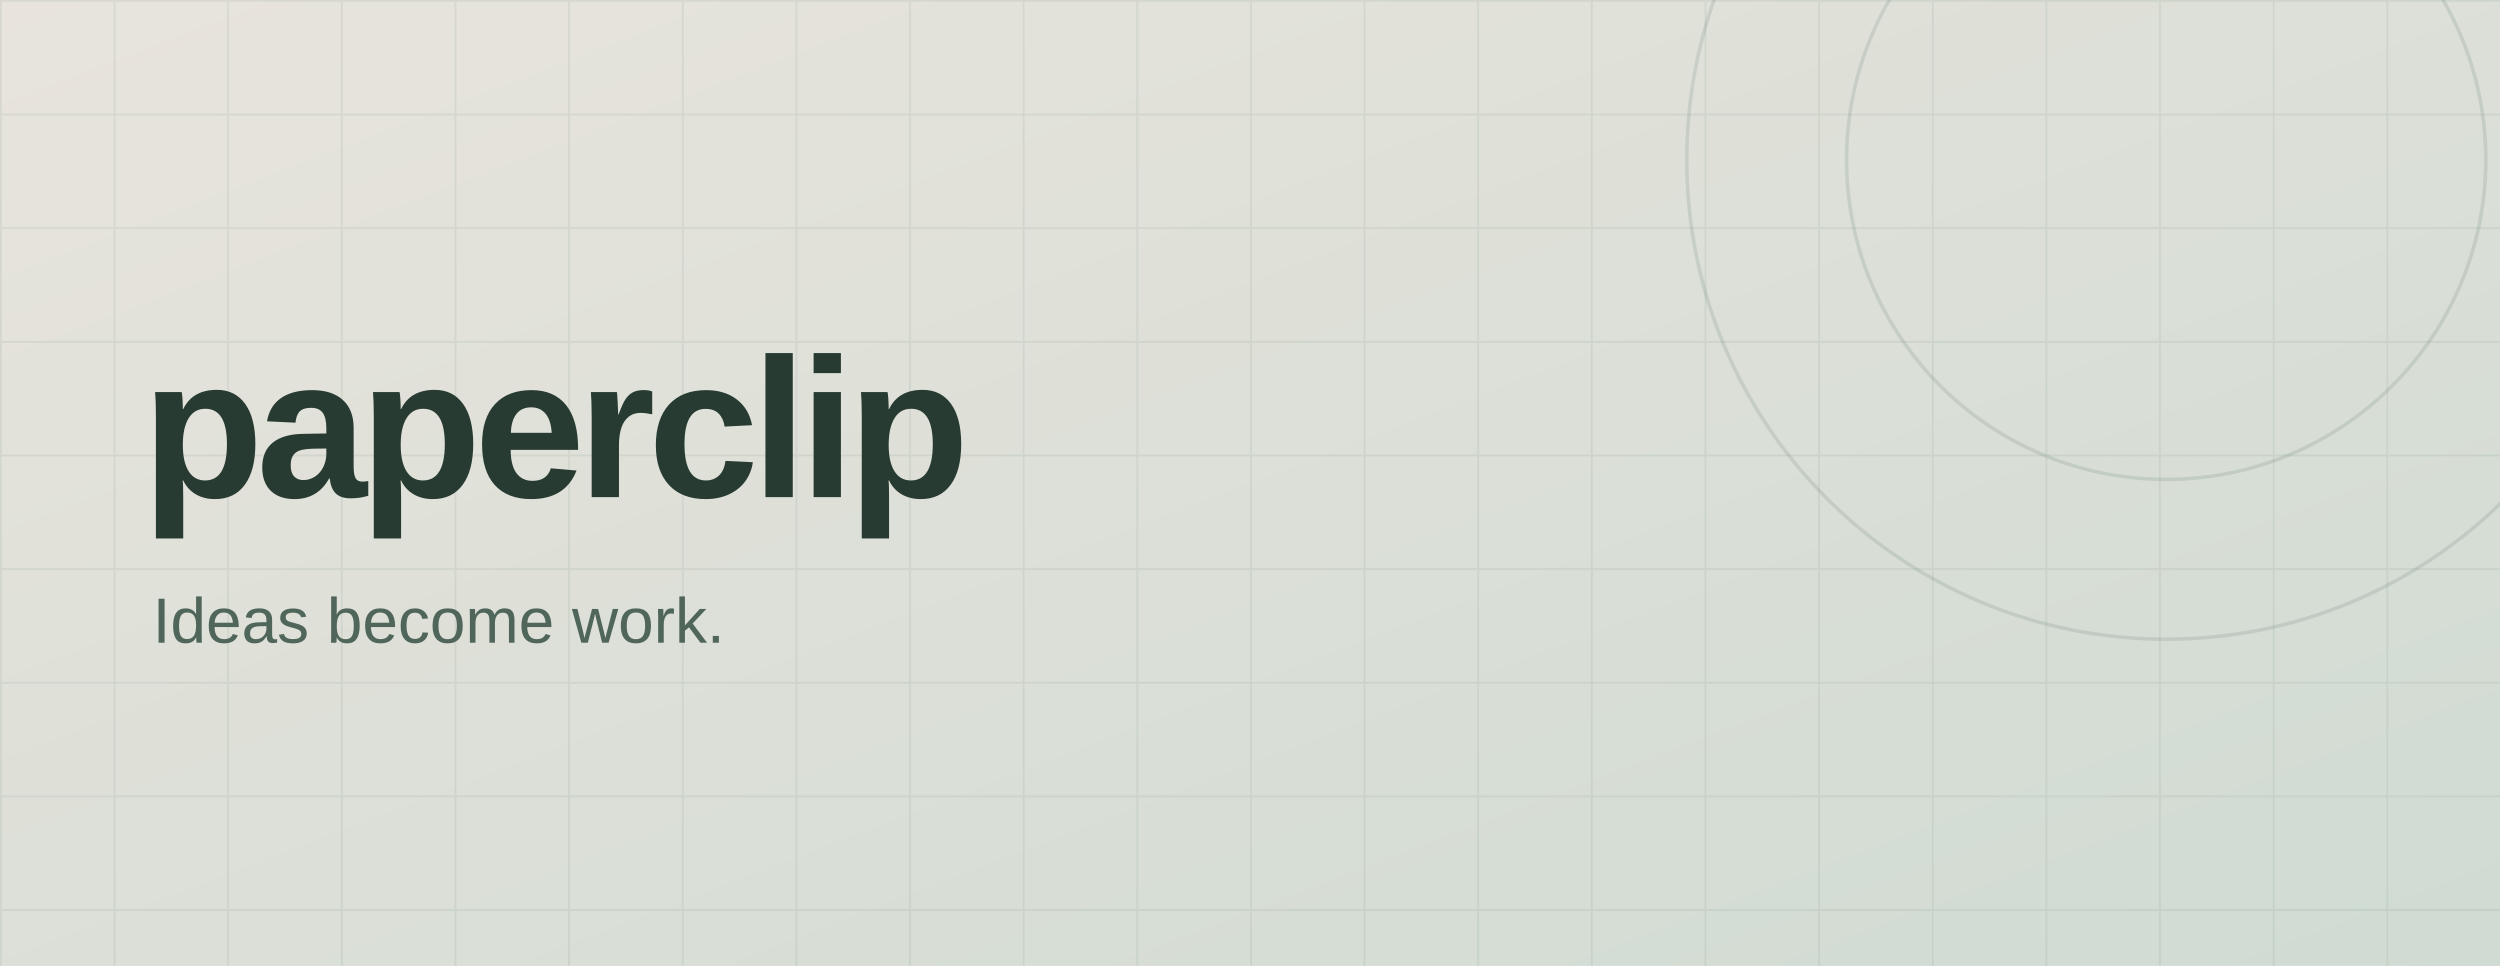
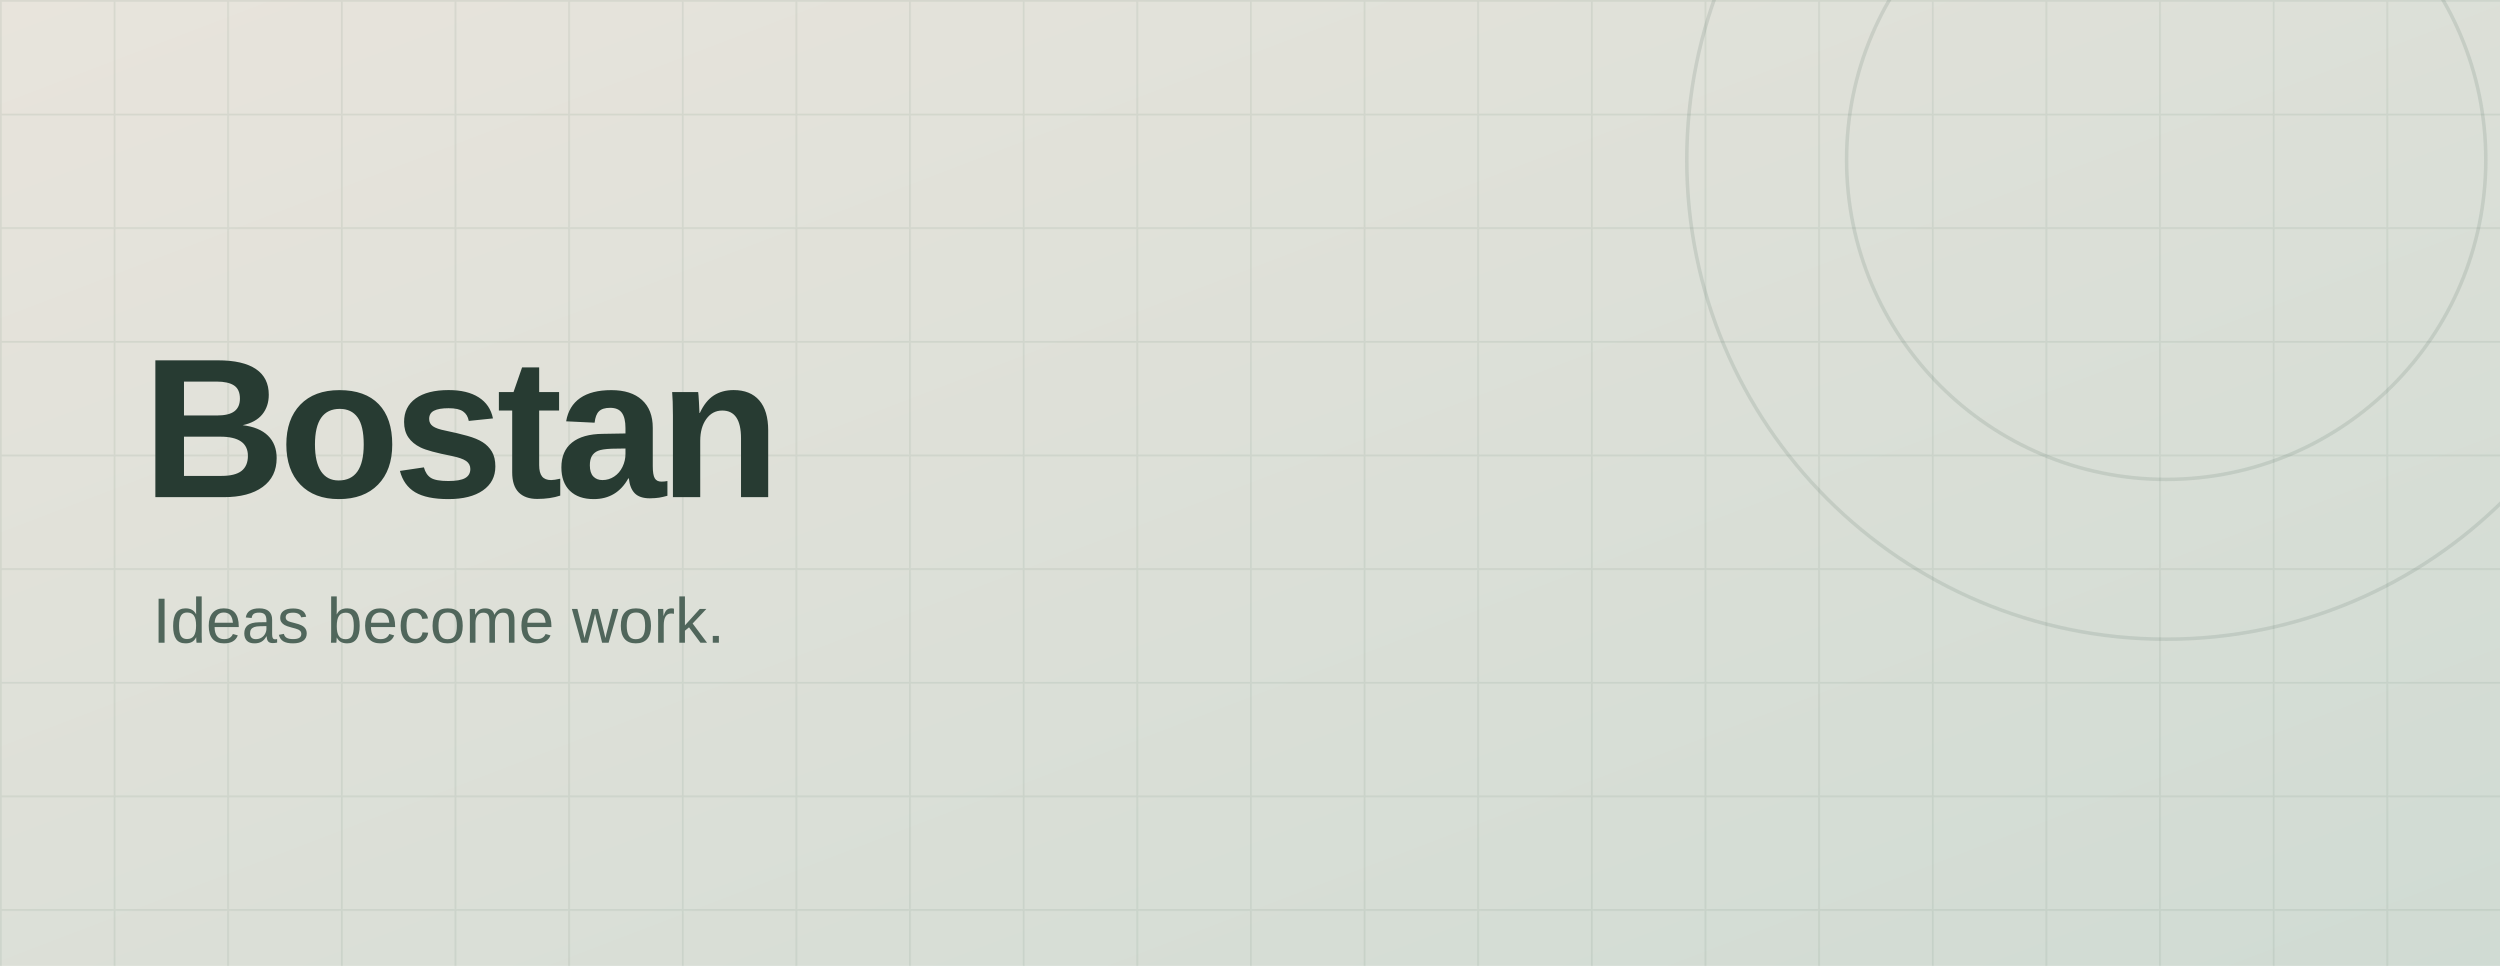
<svg xmlns="http://www.w3.org/2000/svg" width="704" height="272" viewBox="0 0 704 272">
  <defs>
    <linearGradient id="background" x2="1" y2="1">
      <stop stop-color="#e8e4dc" />
      <stop offset="1" stop-color="#d0dbd3" />
    </linearGradient>
    <pattern id="grid" width="32" height="32" patternUnits="userSpaceOnUse">
      <path d="M32 0H0V32" fill="none" stroke="#677d72" stroke-opacity=".12" />
    </pattern>
  </defs>
  <path fill="url(#background)" d="M0 0h704v272H0z" />
  <path fill="url(#grid)" d="M0 0h704v272H0z" />
  <circle cx="610" cy="45" r="135" fill="none" stroke="#677d72" stroke-opacity=".18" />
  <circle cx="610" cy="45" r="90" fill="none" stroke="#677d72" stroke-opacity=".18" />
-   <text x="40" y="140" font-family="Arial,sans-serif" font-size="56" font-weight="700" letter-spacing="-2" fill="#273b32">paperclip</text>
+   <text x="40" y="140" font-family="Arial,sans-serif" font-size="56" font-weight="700" letter-spacing="-2" fill="#273b32">Bostan</text>
  <text x="43" y="181" font-family="Arial,sans-serif" font-size="18" fill="#50665b">Ideas become work.</text>
</svg>
